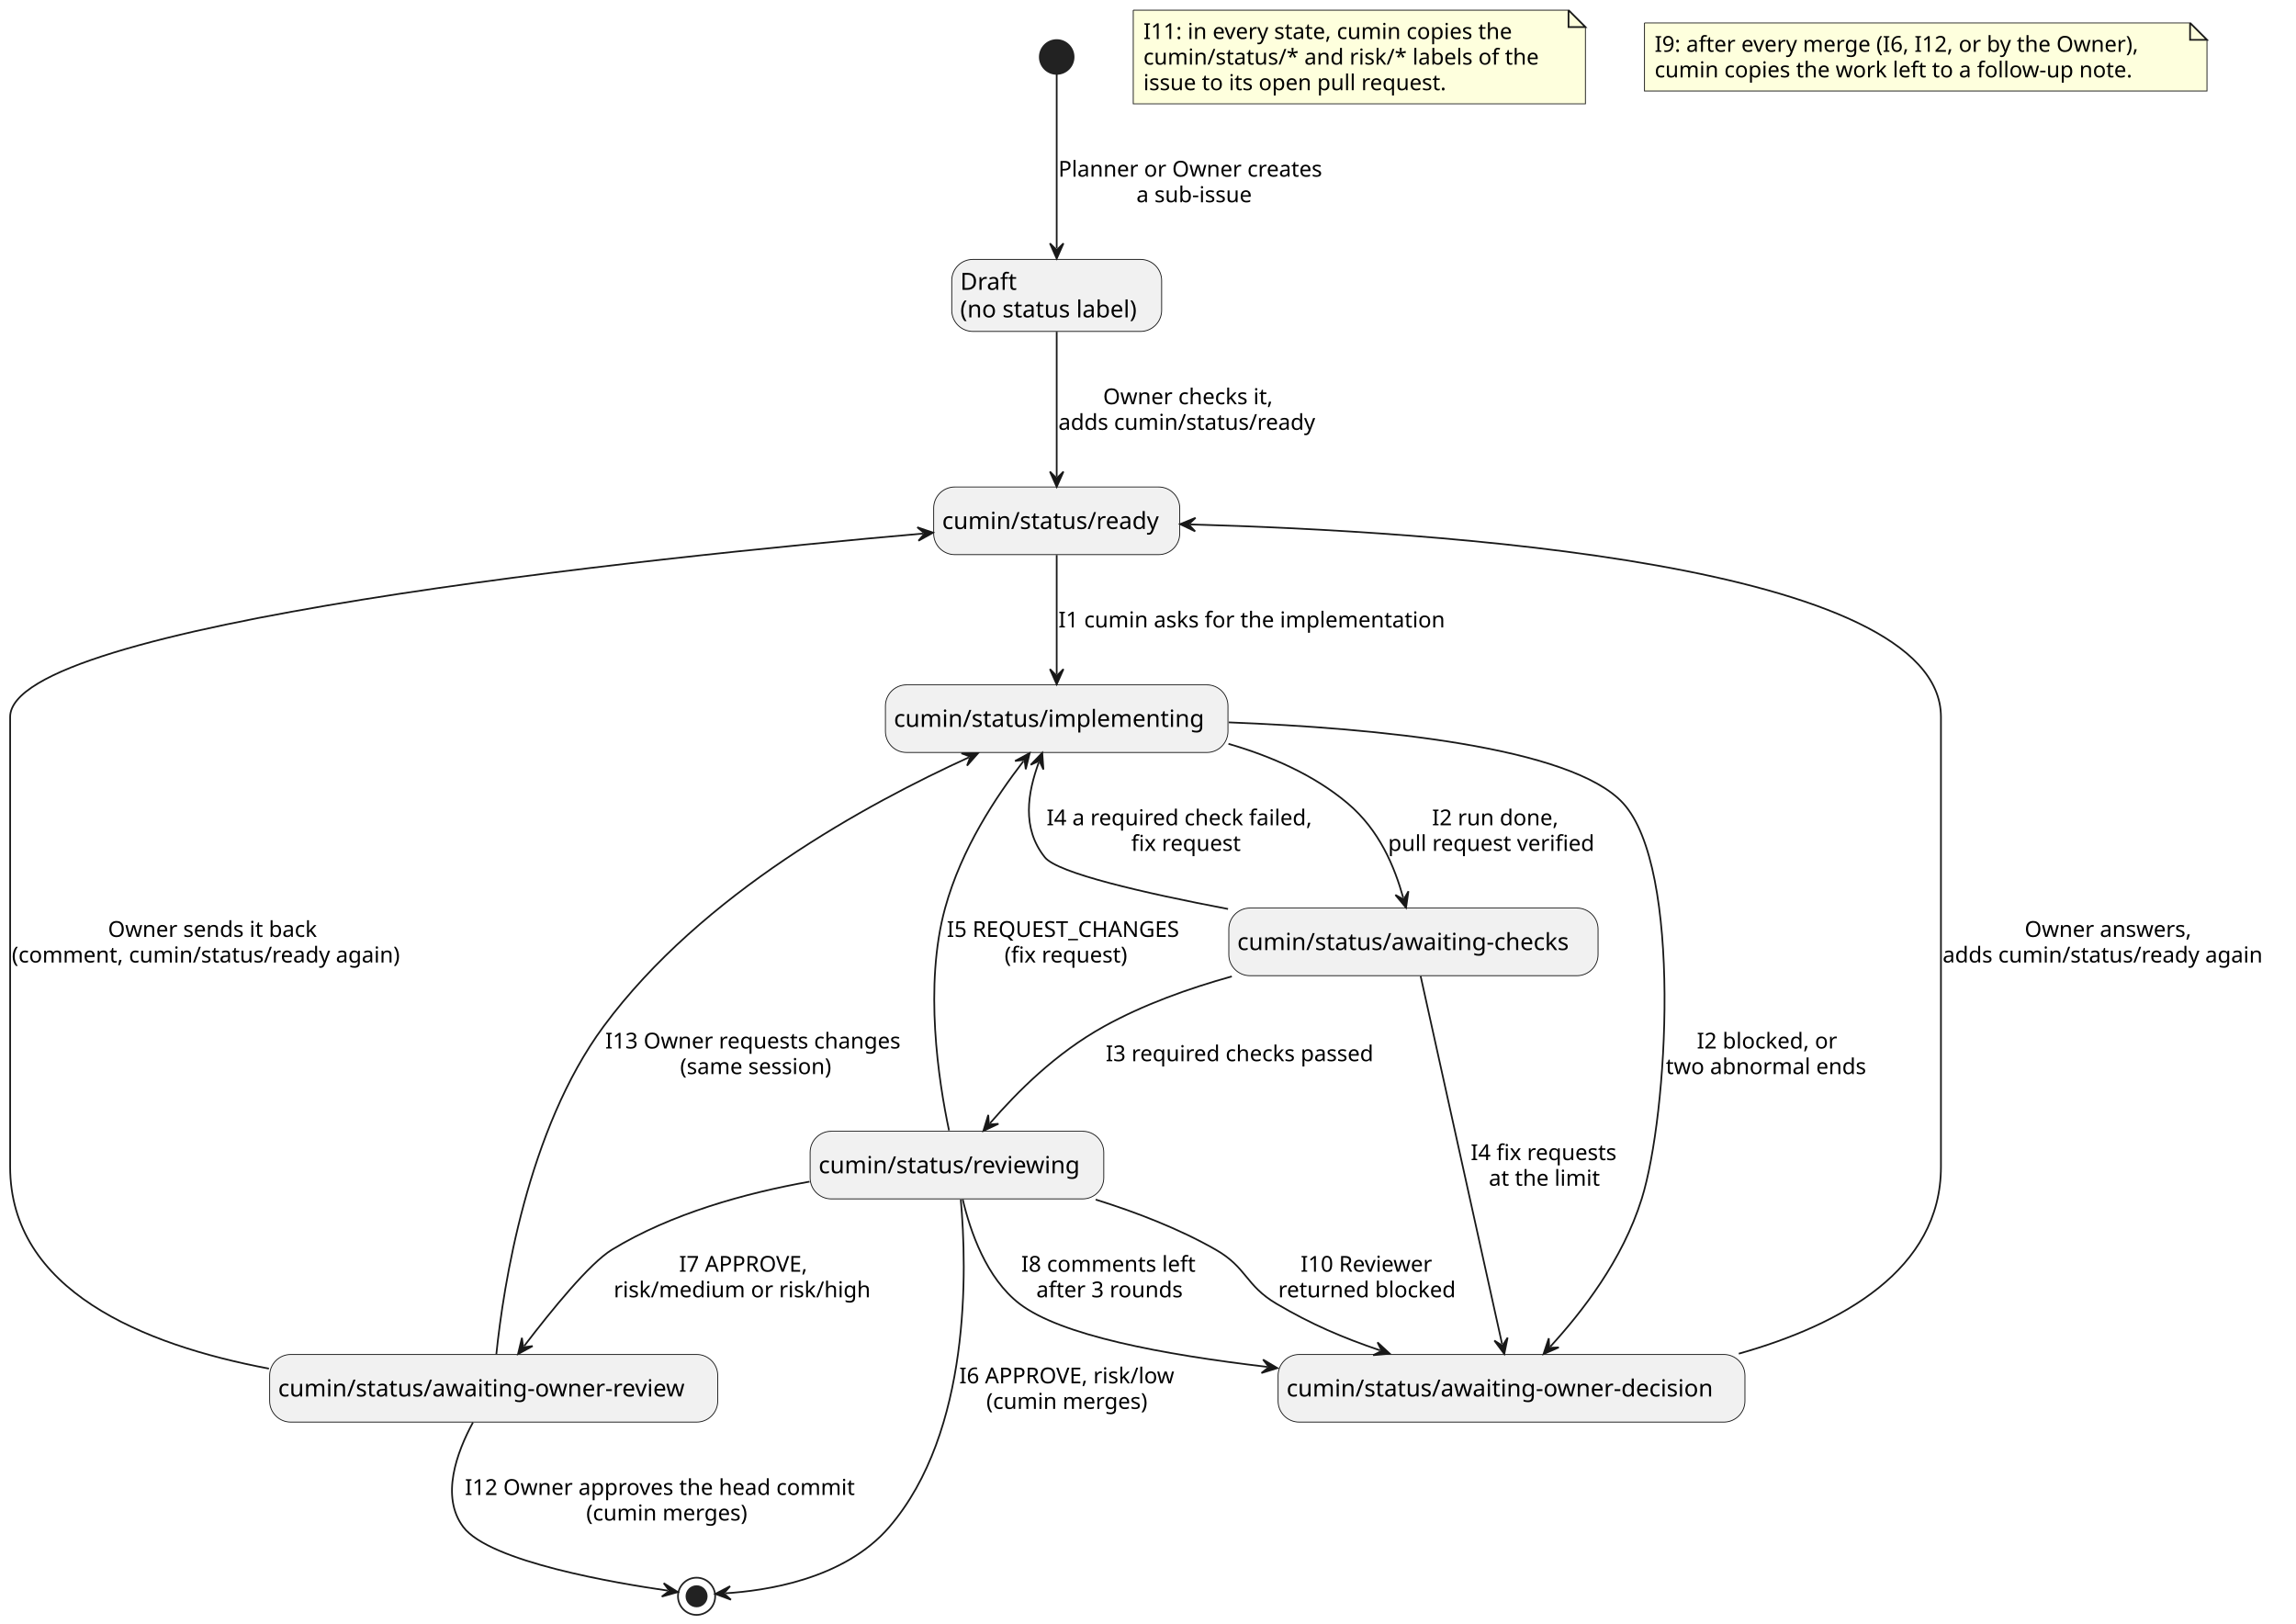
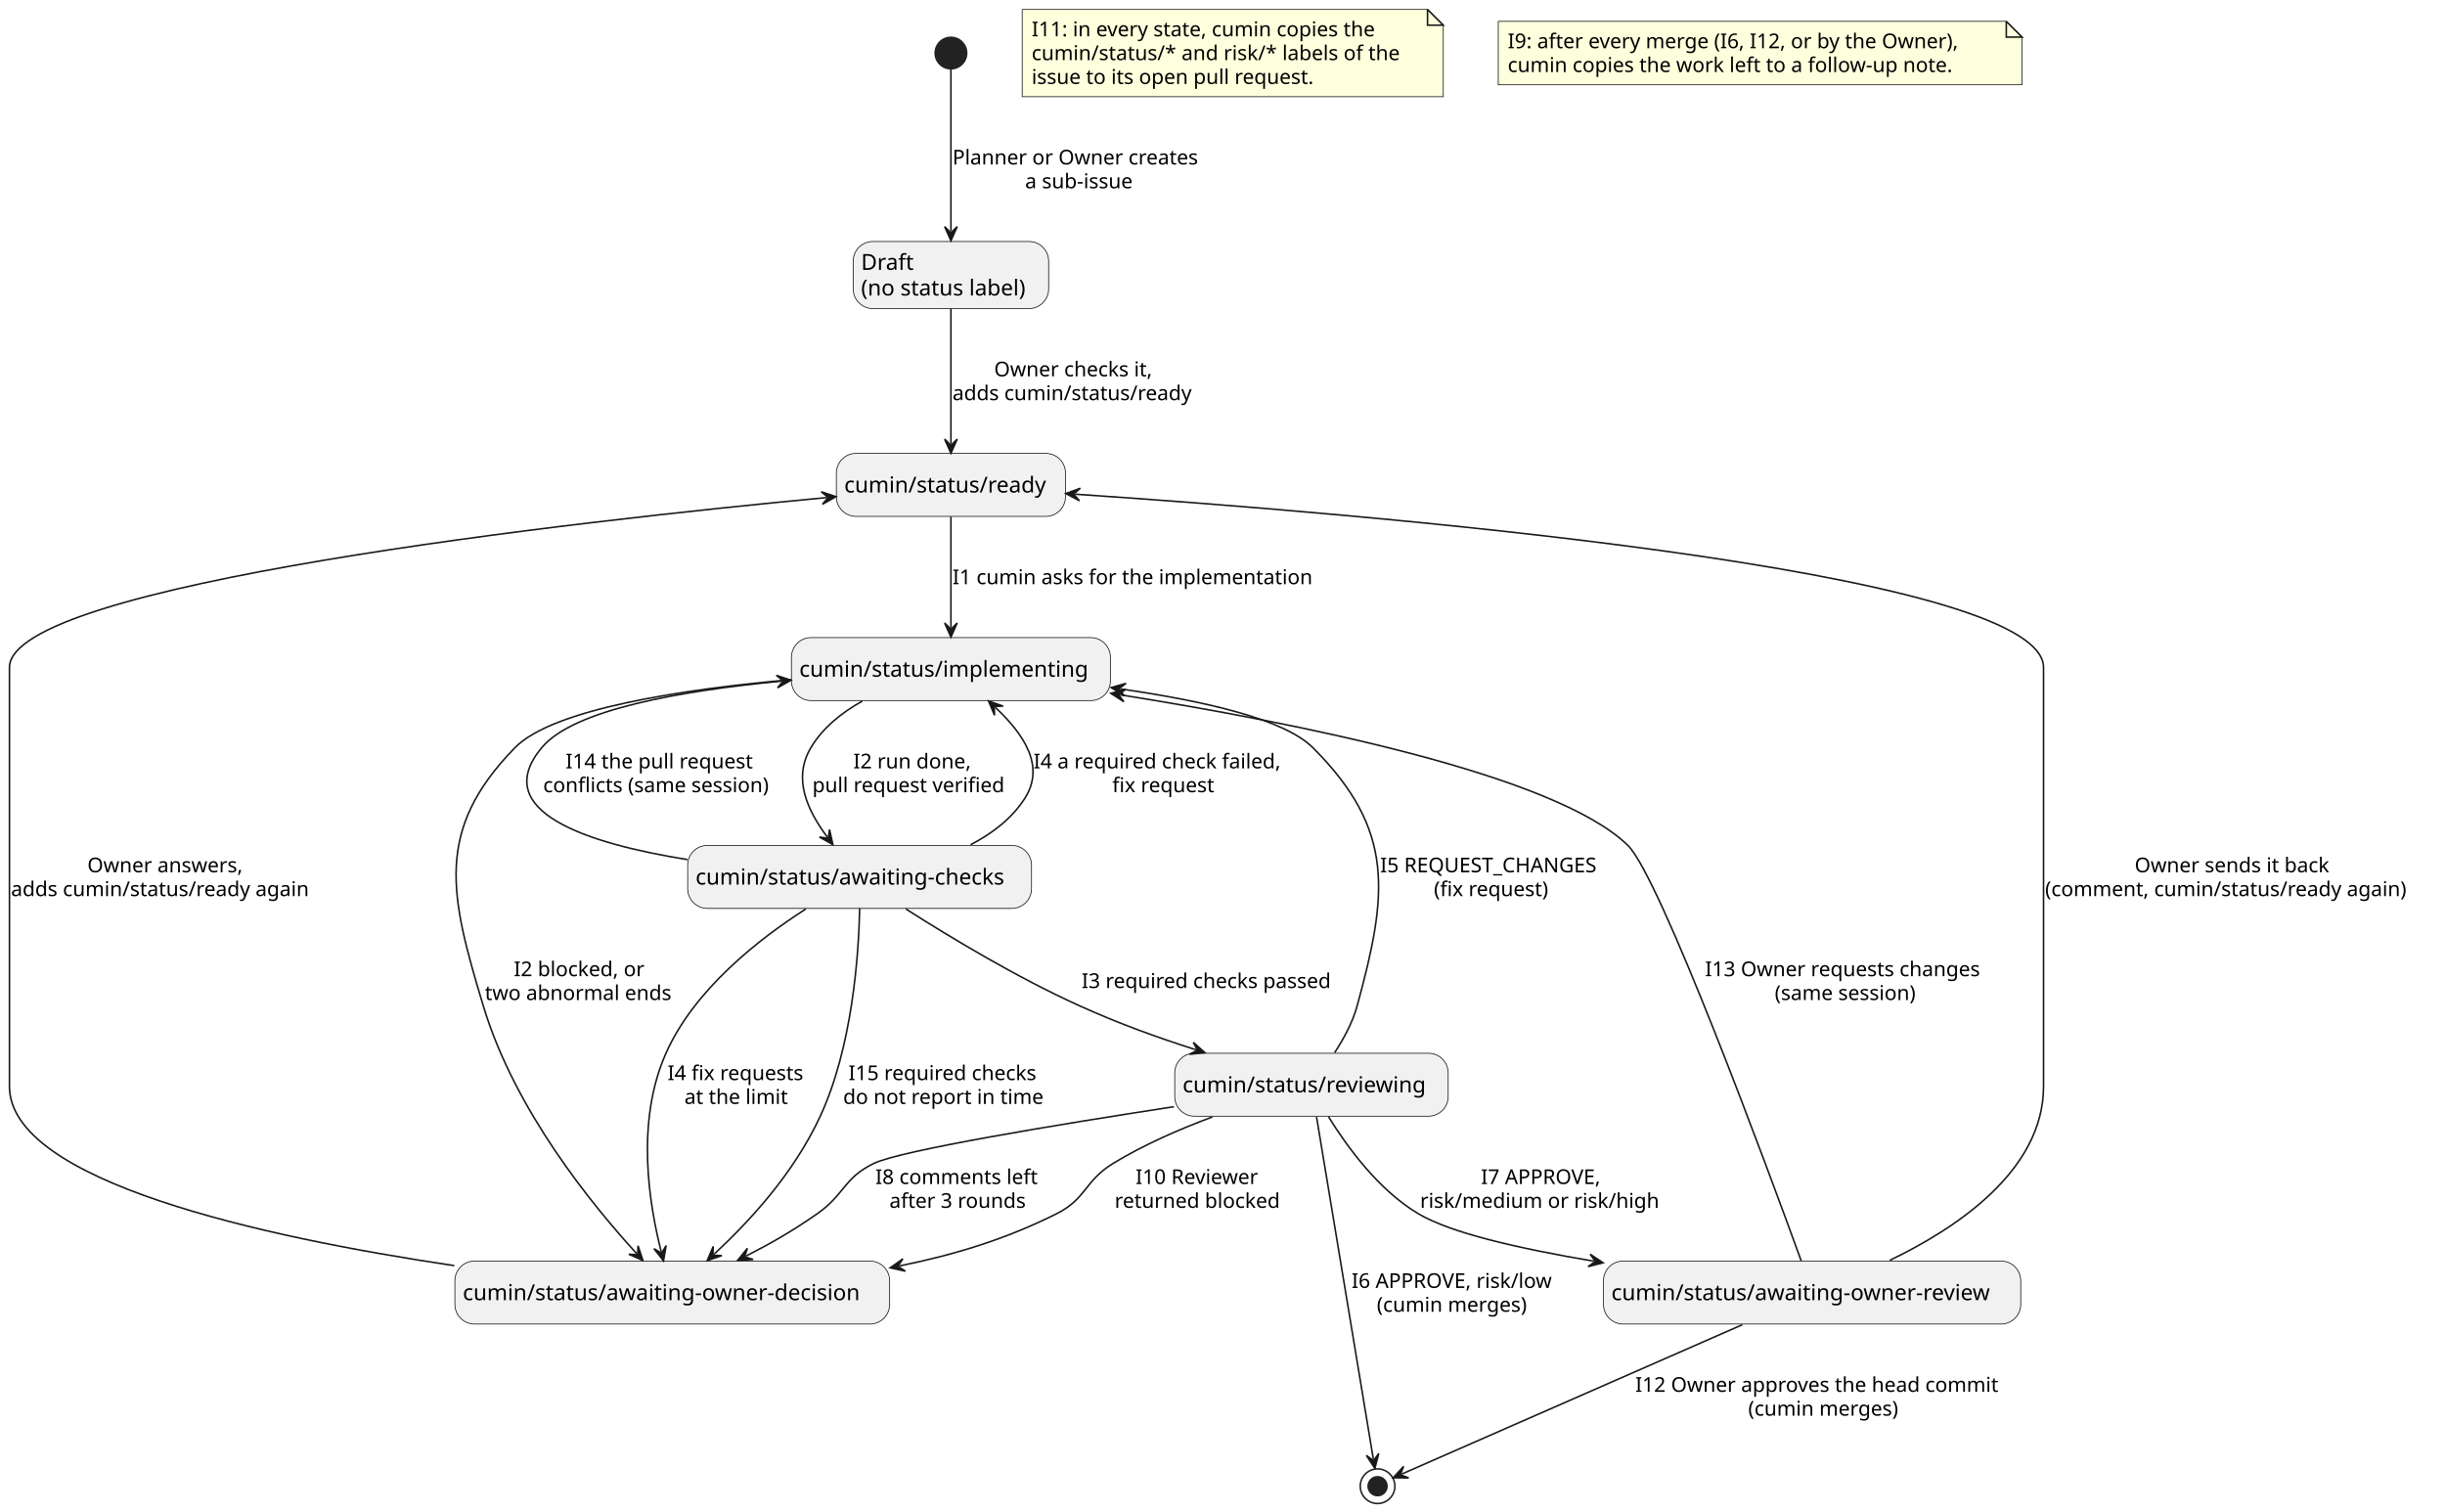
- <svg xmlns="http://www.w3.org/2000/svg" contentStyleType="text/css" data-diagram-type="STATE" height="960px" preserveAspectRatio="none" style="width:1358px;height:960px;background:#FFFFFF;" version="1.1" viewBox="0 0 1358 960" width="1358px" zoomAndPan="magnify">
+ <svg xmlns="http://www.w3.org/2000/svg" contentStyleType="text/css" data-diagram-type="STATE" height="960px" preserveAspectRatio="none" style="width:1553px;height:960px;background:#FFFFFF;" version="1.1" viewBox="0 0 1553 960" width="1553px" zoomAndPan="magnify">
  <defs />
  <g>
-     <rect fill="#F1F1F1" height="42.594" rx="12.5" ry="12.5" style="stroke:#181818;stroke-width:0.5;" width="124.14" x="562.93" y="153.4" />
-     <text fill="#000000" font-family="sans-serif" font-size="14" lengthAdjust="spacing" textLength="35.533" x="567.93" y="171.395">Draft</text>
-     <text fill="#000000" font-family="sans-serif" font-size="14" lengthAdjust="spacing" textLength="114.14" x="567.93" y="187.692">(no status label)</text>
-     <rect fill="#F1F1F1" height="40" rx="12.5" ry="12.5" style="stroke:#181818;stroke-width:0.5;" width="145.543" x="552.23" y="287.99" />
-     <text fill="#000000" font-family="sans-serif" font-size="14" lengthAdjust="spacing" textLength="135.543" x="557.23" y="312.837">cumin/status/ready</text>
-     <rect fill="#F1F1F1" height="40" rx="12.5" ry="12.5" style="stroke:#181818;stroke-width:0.5;" width="202.602" x="523.7" y="404.99" />
-     <text fill="#000000" font-family="sans-serif" font-size="14" lengthAdjust="spacing" textLength="192.602" x="528.7" y="429.837">cumin/status/implementing</text>
-     <rect fill="#F1F1F1" height="40" rx="12.5" ry="12.5" style="stroke:#181818;stroke-width:0.5;" width="218.394" x="726.8" y="536.99" />
-     <text fill="#000000" font-family="sans-serif" font-size="14" lengthAdjust="spacing" textLength="208.394" x="731.8" y="561.837">cumin/status/awaiting-checks</text>
-     <rect fill="#F1F1F1" height="40" rx="12.5" ry="12.5" style="stroke:#181818;stroke-width:0.5;" width="173.68" x="479.16" y="668.99" />
-     <text fill="#000000" font-family="sans-serif" font-size="14" lengthAdjust="spacing" textLength="163.68" x="484.16" y="693.837">cumin/status/reviewing</text>
-     <rect fill="#F1F1F1" height="40" rx="12.5" ry="12.5" style="stroke:#181818;stroke-width:0.5;" width="265.028" x="159.49" y="800.99" />
-     <text fill="#000000" font-family="sans-serif" font-size="14" lengthAdjust="spacing" textLength="255.028" x="164.49" y="825.837">cumin/status/awaiting-owner-review</text>
-     <rect fill="#F1F1F1" height="40" rx="12.5" ry="12.5" style="stroke:#181818;stroke-width:0.5;" width="276.13" x="755.94" y="800.99" />
-     <text fill="#000000" font-family="sans-serif" font-size="14" lengthAdjust="spacing" textLength="266.13" x="760.94" y="825.837">cumin/status/awaiting-owner-decision</text>
-     <g class="entity" data-entity="I11" data-source-line="33" data-uid="ent0009" id="entity_I11">
-       <path d="M670.28,6 L670.28,61.398 L937.721,61.398 L937.721,16 L927.721,6 L670.28,6" fill="#FEFFDD" style="stroke:#181818;stroke-width:0.5;" />
-       <path d="M927.721,6 L927.721,16 L937.721,16 L927.721,6" fill="#FEFFDD" style="stroke:#181818;stroke-width:1;" />
-       <text fill="#000000" font-family="sans-serif" font-size="13" lengthAdjust="spacing" textLength="238.164" x="676.28" y="23.067">I11: in every state, cumin copies the</text>
-       <text fill="#000000" font-family="sans-serif" font-size="13" lengthAdjust="spacing" textLength="246.441" x="676.28" y="38.2">cumin/status/* and risk/* labels of the</text>
-       <text fill="#000000" font-family="sans-serif" font-size="13" lengthAdjust="spacing" textLength="192.582" x="676.28" y="53.333">issue to its open pull request.</text>
+     <rect fill="#F1F1F1" height="42.594" rx="12.5" ry="12.5" style="stroke:#181818;stroke-width:0.5;" width="124.14" x="541.93" y="153.4" />
+     <text fill="#000000" font-family="sans-serif" font-size="14" lengthAdjust="spacing" textLength="35.533" x="546.93" y="171.395">Draft</text>
+     <text fill="#000000" font-family="sans-serif" font-size="14" lengthAdjust="spacing" textLength="114.14" x="546.93" y="187.692">(no status label)</text>
+     <rect fill="#F1F1F1" height="40" rx="12.5" ry="12.5" style="stroke:#181818;stroke-width:0.5;" width="145.543" x="531.23" y="287.99" />
+     <text fill="#000000" font-family="sans-serif" font-size="14" lengthAdjust="spacing" textLength="135.543" x="536.23" y="312.837">cumin/status/ready</text>
+     <rect fill="#F1F1F1" height="40" rx="12.5" ry="12.5" style="stroke:#181818;stroke-width:0.5;" width="202.602" x="502.7" y="404.99" />
+     <text fill="#000000" font-family="sans-serif" font-size="14" lengthAdjust="spacing" textLength="192.602" x="507.7" y="429.837">cumin/status/implementing</text>
+     <rect fill="#F1F1F1" height="40" rx="12.5" ry="12.5" style="stroke:#181818;stroke-width:0.5;" width="218.394" x="436.8" y="536.99" />
+     <text fill="#000000" font-family="sans-serif" font-size="14" lengthAdjust="spacing" textLength="208.394" x="441.8" y="561.837">cumin/status/awaiting-checks</text>
+     <rect fill="#F1F1F1" height="40" rx="12.5" ry="12.5" style="stroke:#181818;stroke-width:0.5;" width="173.68" x="746.16" y="668.99" />
+     <text fill="#000000" font-family="sans-serif" font-size="14" lengthAdjust="spacing" textLength="163.68" x="751.16" y="693.837">cumin/status/reviewing</text>
+     <rect fill="#F1F1F1" height="40" rx="12.5" ry="12.5" style="stroke:#181818;stroke-width:0.5;" width="265.028" x="1018.49" y="800.99" />
+     <text fill="#000000" font-family="sans-serif" font-size="14" lengthAdjust="spacing" textLength="255.028" x="1023.49" y="825.837">cumin/status/awaiting-owner-review</text>
+     <rect fill="#F1F1F1" height="40" rx="12.5" ry="12.5" style="stroke:#181818;stroke-width:0.5;" width="276.13" x="288.94" y="800.99" />
+     <text fill="#000000" font-family="sans-serif" font-size="14" lengthAdjust="spacing" textLength="266.13" x="293.94" y="825.837">cumin/status/awaiting-owner-decision</text>
+     <g class="entity" data-entity="I11" data-source-line="35" data-uid="ent0009" id="entity_I11">
+       <path d="M649.28,6 L649.28,61.398 L916.721,61.398 L916.721,16 L906.721,6 L649.28,6" fill="#FEFFDD" style="stroke:#181818;stroke-width:0.5;" />
+       <path d="M906.721,6 L906.721,16 L916.721,16 L906.721,6" fill="#FEFFDD" style="stroke:#181818;stroke-width:1;" />
+       <text fill="#000000" font-family="sans-serif" font-size="13" lengthAdjust="spacing" textLength="238.164" x="655.28" y="23.067">I11: in every state, cumin copies the</text>
+       <text fill="#000000" font-family="sans-serif" font-size="13" lengthAdjust="spacing" textLength="246.441" x="655.28" y="38.2">cumin/status/* and risk/* labels of the</text>
+       <text fill="#000000" font-family="sans-serif" font-size="13" lengthAdjust="spacing" textLength="192.582" x="655.28" y="53.333">issue to its open pull request.</text>
    </g>
-     <g class="entity" data-entity="I9" data-source-line="34" data-uid="ent0010" id="entity_I9">
-       <path d="M972.66,13.56 L972.66,53.826 L1305.349,53.826 L1305.349,23.56 L1295.349,13.56 L972.66,13.56" fill="#FEFFDD" style="stroke:#181818;stroke-width:0.5;" />
-       <path d="M1295.349,13.56 L1295.349,23.56 L1305.349,23.56 L1295.349,13.56" fill="#FEFFDD" style="stroke:#181818;stroke-width:1;" />
-       <text fill="#000000" font-family="sans-serif" font-size="13" lengthAdjust="spacing" textLength="311.689" x="978.66" y="30.627">I9: after every merge (I6, I12, or by the Owner),</text>
-       <text fill="#000000" font-family="sans-serif" font-size="13" lengthAdjust="spacing" textLength="302.732" x="978.66" y="45.76">cumin copies the work left to a follow-up note.</text>
+     <g class="entity" data-entity="I9" data-source-line="36" data-uid="ent0010" id="entity_I9">
+       <path d="M951.66,13.56 L951.66,53.826 L1284.349,53.826 L1284.349,23.56 L1274.349,13.56 L951.66,13.56" fill="#FEFFDD" style="stroke:#181818;stroke-width:0.5;" />
+       <path d="M1274.349,13.56 L1274.349,23.56 L1284.349,23.56 L1274.349,13.56" fill="#FEFFDD" style="stroke:#181818;stroke-width:1;" />
+       <text fill="#000000" font-family="sans-serif" font-size="13" lengthAdjust="spacing" textLength="311.689" x="957.66" y="30.627">I9: after every merge (I6, I12, or by the Owner),</text>
+       <text fill="#000000" font-family="sans-serif" font-size="13" lengthAdjust="spacing" textLength="302.732" x="957.66" y="45.76">cumin copies the work left to a follow-up note.</text>
    </g>
-     <ellipse cx="625" cy="33.7" fill="#222222" rx="10" ry="10" style="stroke:#222222;stroke-width:1;" />
-     <ellipse cx="412" cy="943.99" fill="none" rx="11" ry="11" style="stroke:#222222;stroke-width:1;" />
-     <ellipse cx="412" cy="943.99" fill="#222222" rx="6" ry="6" style="stroke:#222222;stroke-width:1;" />
+     <ellipse cx="604" cy="33.7" fill="#222222" rx="10" ry="10" style="stroke:#222222;stroke-width:1;" />
+     <ellipse cx="875" cy="943.99" fill="none" rx="11" ry="11" style="stroke:#222222;stroke-width:1;" />
+     <ellipse cx="875" cy="943.99" fill="#222222" rx="6" ry="6" style="stroke:#222222;stroke-width:1;" />
    <g class="link" data-entity-1=".start." data-entity-2="Draft" data-source-line="15" data-uid="lnk3" id="link_.start._Draft">
-       <path d="M625,43.82 C625,65.8 625,116.17 625,146.92" fill="none" id="*start*-to-Draft" style="stroke:#181818;stroke-width:1;" />
-       <polygon fill="#181818" points="625,152.92,629,143.92,625,147.92,621,143.92,625,152.92" style="stroke:#181818;stroke-width:1;" />
-       <text fill="#000000" font-family="sans-serif" font-size="13" lengthAdjust="spacing" textLength="165.706" x="626" y="104.467">Planner or Owner creates</text>
-       <text fill="#000000" font-family="sans-serif" font-size="13" lengthAdjust="spacing" textLength="73.449" x="672.128" y="119.6">a sub-issue</text>
+       <path d="M604,43.82 C604,65.8 604,116.17 604,146.92" fill="none" id="*start*-to-Draft" style="stroke:#181818;stroke-width:1;" />
+       <polygon fill="#181818" points="604,152.92,608,143.92,604,147.92,600,143.92,604,152.92" style="stroke:#181818;stroke-width:1;" />
+       <text fill="#000000" font-family="sans-serif" font-size="13" lengthAdjust="spacing" textLength="165.706" x="605" y="104.467">Planner or Owner creates</text>
+       <text fill="#000000" font-family="sans-serif" font-size="13" lengthAdjust="spacing" textLength="73.449" x="651.128" y="119.6">a sub-issue</text>
    </g>
    <g class="link" data-entity-1="Draft" data-entity-2="Ready" data-source-line="16" data-uid="lnk4" id="link_Draft_Ready">
-       <path d="M625,196.21 C625,221.31 625,257.47 625,281.9" fill="none" id="Draft-to-Ready" style="stroke:#181818;stroke-width:1;" />
-       <polygon fill="#181818" points="625,287.9,629,278.9,625,282.9,621,278.9,625,287.9" style="stroke:#181818;stroke-width:1;" />
-       <text fill="#000000" font-family="sans-serif" font-size="13" lengthAdjust="spacing" textLength="108.386" x="652.425" y="239.057">Owner checks it,</text>
-       <text fill="#000000" font-family="sans-serif" font-size="13" lengthAdjust="spacing" textLength="161.237" x="626" y="254.19">adds cumin/status/ready</text>
+       <path d="M604,196.21 C604,221.31 604,257.47 604,281.9" fill="none" id="Draft-to-Ready" style="stroke:#181818;stroke-width:1;" />
+       <polygon fill="#181818" points="604,287.9,608,278.9,604,282.9,600,278.9,604,287.9" style="stroke:#181818;stroke-width:1;" />
+       <text fill="#000000" font-family="sans-serif" font-size="13" lengthAdjust="spacing" textLength="108.386" x="631.425" y="239.057">Owner checks it,</text>
+       <text fill="#000000" font-family="sans-serif" font-size="13" lengthAdjust="spacing" textLength="161.237" x="605" y="254.19">adds cumin/status/ready</text>
    </g>
    <g class="link" data-entity-1="Ready" data-entity-2="Implementing" data-source-line="17" data-uid="lnk5" id="link_Ready_Implementing">
-       <path d="M625,328.24 C625,349.47 625,377.43 625,398.68" fill="none" id="Ready-to-Implementing" style="stroke:#181818;stroke-width:1;" />
-       <polygon fill="#181818" points="625,404.68,629,395.68,625,399.68,621,395.68,625,404.68" style="stroke:#181818;stroke-width:1;" />
-       <text fill="#000000" font-family="sans-serif" font-size="13" lengthAdjust="spacing" textLength="243.921" x="626" y="371.057">I1 cumin asks for the implementation</text>
+       <path d="M604,328.24 C604,349.47 604,377.43 604,398.68" fill="none" id="Ready-to-Implementing" style="stroke:#181818;stroke-width:1;" />
+       <polygon fill="#181818" points="604,404.68,608,395.68,604,399.68,600,395.68,604,404.68" style="stroke:#181818;stroke-width:1;" />
+       <text fill="#000000" font-family="sans-serif" font-size="13" lengthAdjust="spacing" textLength="243.921" x="605" y="371.057">I1 cumin asks for the implementation</text>
    </g>
    <g class="link" data-entity-1="Implementing" data-entity-2="Checks" data-source-line="18" data-uid="lnk6" id="link_Implementing_Checks">
-       <path d="M726.58,439.88 C751.67,447.14 777.05,458.19 797,474.99 C815.98,490.97 824.805,512.574 829.995,531.024" fill="none" id="Implementing-to-Checks" style="stroke:#181818;stroke-width:1;" />
-       <polygon fill="#181818" points="831.62,536.8,833.033,527.053,830.266,531.987,825.332,529.219,831.62,536.8" style="stroke:#181818;stroke-width:1;" />
-       <text fill="#000000" font-family="sans-serif" font-size="13" lengthAdjust="spacing" textLength="78.768" x="846.99" y="488.057">I2 run done,</text>
-       <text fill="#000000" font-family="sans-serif" font-size="13" lengthAdjust="spacing" textLength="130.768" x="820.99" y="503.19">pull request verified</text>
+       <path d="M547.67,445.35 C534.71,452.57 522.54,462.23 515,474.99 C503.36,494.69 512.896,514.731 525.466,531.681" fill="none" id="Implementing-to-Checks" style="stroke:#181818;stroke-width:1;" />
+       <polygon fill="#181818" points="529.04,536.5,526.892,526.888,526.062,532.484,520.466,531.654,529.04,536.5" style="stroke:#181818;stroke-width:1;" />
+       <text fill="#000000" font-family="sans-serif" font-size="13" lengthAdjust="spacing" textLength="78.768" x="542" y="488.057">I2 run done,</text>
+       <text fill="#000000" font-family="sans-serif" font-size="13" lengthAdjust="spacing" textLength="130.768" x="516" y="503.19">pull request verified</text>
    </g>
    <g class="link" data-entity-1="Checks" data-entity-2="Implementing" data-source-line="21" data-uid="lnk9" id="link_Checks_Implementing">
-       <path d="M726.34,537.54 C675.86,527.93 625.44,516.28 618,506.99 C604.15,489.69 607.865,468.777 614.405,450.837" fill="none" id="Checks-to-Implementing" style="stroke:#181818;stroke-width:1;" />
-       <polygon fill="#181818" points="616.46,445.2,609.619,452.286,614.747,449.898,617.136,455.026,616.46,445.2" style="stroke:#181818;stroke-width:1;" />
-       <text fill="#000000" font-family="sans-serif" font-size="13" lengthAdjust="spacing" textLength="169.851" x="619" y="488.057">I4 a required check failed,</text>
-       <text fill="#000000" font-family="sans-serif" font-size="13" lengthAdjust="spacing" textLength="69.716" x="669.067" y="503.19">fix request</text>
+       <path d="M616.55,536.51 C630.2,529.44 642.79,519.89 651,506.99 C664.19,486.28 649.835,465.937 632.255,449.357" fill="none" id="Checks-to-Implementing" style="stroke:#181818;stroke-width:1;" />
+       <polygon fill="#181818" points="627.89,445.24,631.693,454.325,631.528,448.671,637.182,448.505,627.89,445.24" style="stroke:#181818;stroke-width:1;" />
+       <text fill="#000000" font-family="sans-serif" font-size="13" lengthAdjust="spacing" textLength="169.851" x="656.44" y="488.057">I4 a required check failed,</text>
+       <text fill="#000000" font-family="sans-serif" font-size="13" lengthAdjust="spacing" textLength="69.716" x="706.507" y="503.19">fix request</text>
+     </g>
+     <g class="link" data-entity-1="Checks" data-entity-2="Implementing" data-source-line="23" data-uid="lnk11" id="link_Checks_Implementing">
+       <path d="M436.64,545.98 C372.69,535.75 310.54,515.35 344,474.99 C364.27,450.55 432.498,438.786 496.468,432.616" fill="none" id="Checks-to-Implementing-1" style="stroke:#181818;stroke-width:1;" />
+       <polygon fill="#181818" points="502.44,432.04,493.098,428.923,497.463,432.52,493.866,436.886,502.44,432.04" style="stroke:#181818;stroke-width:1;" />
+       <text fill="#000000" font-family="sans-serif" font-size="13" lengthAdjust="spacing" textLength="127.524" x="359.282" y="488.057">I14 the pull request</text>
+       <text fill="#000000" font-family="sans-serif" font-size="13" lengthAdjust="spacing" textLength="156.089" x="345" y="503.19">conflicts (same session)</text>
    </g>
    <g class="link" data-entity-1="Implementing" data-entity-2="Decision" data-source-line="19" data-uid="lnk7" id="link_Implementing_Decision">
-       <path d="M726.77,427.19 C813.68,430.58 929.35,441.49 960,474.99 C995.14,513.39 986.55,659.31 971,708.99 C959.65,745.25 935.878,775.641 916.978,796.321" fill="none" id="Implementing-to-Decision" style="stroke:#181818;stroke-width:1;" />
-       <polygon fill="#181818" points="912.93,800.75,921.954,796.805,916.303,797.059,916.049,791.408,912.93,800.75" style="stroke:#181818;stroke-width:1;" />
-       <text fill="#000000" font-family="sans-serif" font-size="13" lengthAdjust="spacing" textLength="88.543" x="1003.612" y="620.057">I2 blocked, or</text>
-       <text fill="#000000" font-family="sans-serif" font-size="13" lengthAdjust="spacing" textLength="125.207" x="985.28" y="635.19">two abnormal ends</text>
+       <path d="M502.54,431.72 C433.79,437.81 351.21,450.17 327,474.99 C275.72,527.55 285.81,568.68 307,638.99 C326.96,705.23 375.912,765.082 404.332,796.172" fill="none" id="Implementing-to-Decision" style="stroke:#181818;stroke-width:1;" />
+       <polygon fill="#181818" points="408.38,800.6,405.26,791.258,405.007,796.91,399.355,796.656,408.38,800.6" style="stroke:#181818;stroke-width:1;" />
+       <text fill="#000000" font-family="sans-serif" font-size="13" lengthAdjust="spacing" textLength="88.543" x="326.332" y="620.057">I2 blocked, or</text>
+       <text fill="#000000" font-family="sans-serif" font-size="13" lengthAdjust="spacing" textLength="125.207" x="308" y="635.19">two abnormal ends</text>
    </g>
    <g class="link" data-entity-1="Checks" data-entity-2="Reviewing" data-source-line="20" data-uid="lnk8" id="link_Checks_Reviewing">
-       <path d="M728.56,577.42 C702.85,584.56 676.16,594.17 653,606.99 C624.29,622.88 601.613,645.749 585.573,664.229" fill="none" id="Checks-to-Reviewing" style="stroke:#181818;stroke-width:1;" />
-       <polygon fill="#181818" points="581.64,668.76,590.56,664.585,584.918,664.984,584.519,659.341,581.64,668.76" style="stroke:#181818;stroke-width:1;" />
-       <text fill="#000000" font-family="sans-serif" font-size="13" lengthAdjust="spacing" textLength="170.39" x="654" y="627.557">I3 required checks passed</text>
+       <path d="M575.38,577.35 C603.09,595.03 646.19,621.06 686,638.99 C711.26,650.37 734.284,658.695 759.594,666.775" fill="none" id="Checks-to-Reviewing" style="stroke:#181818;stroke-width:1;" />
+       <polygon fill="#181818" points="765.31,668.6,757.953,662.052,760.547,667.079,755.52,669.673,765.31,668.6" style="stroke:#181818;stroke-width:1;" />
+       <text fill="#000000" font-family="sans-serif" font-size="13" lengthAdjust="spacing" textLength="170.39" x="687" y="627.557">I3 required checks passed</text>
    </g>
    <g class="link" data-entity-1="Checks" data-entity-2="Decision" data-source-line="22" data-uid="lnk10" id="link_Checks_Decision">
-       <path d="M840.26,577.26 C850.99,625.71 877.704,746.352 888.434,794.842" fill="none" id="Checks-to-Decision" style="stroke:#181818;stroke-width:1;" />
-       <polygon fill="#181818" points="889.73,800.7,891.691,791.048,888.65,795.818,883.88,792.777,889.73,800.7" style="stroke:#181818;stroke-width:1;" />
-       <text fill="#000000" font-family="sans-serif" font-size="13" lengthAdjust="spacing" textLength="92.727" x="869.86" y="686.057">I4 fix requests</text>
-       <text fill="#000000" font-family="sans-serif" font-size="13" lengthAdjust="spacing" textLength="71.259" x="880.594" y="701.19">at the limit</text>
+       <path d="M511.84,577.35 C482.12,596.36 441.05,628.38 423,668.99 C403.5,712.84 412.457,765.344 419.977,795.034" fill="none" id="Checks-to-Decision" style="stroke:#181818;stroke-width:1;" />
+       <polygon fill="#181818" points="421.45,800.85,423.118,791.143,420.222,796.003,415.363,793.108,421.45,800.85" style="stroke:#181818;stroke-width:1;" />
+       <text fill="#000000" font-family="sans-serif" font-size="13" lengthAdjust="spacing" textLength="92.727" x="424" y="686.057">I4 fix requests</text>
+       <text fill="#000000" font-family="sans-serif" font-size="13" lengthAdjust="spacing" textLength="71.259" x="434.734" y="701.19">at the limit</text>
    </g>
-     <g class="link" data-entity-1="Reviewing" data-entity-2="Implementing" data-source-line="23" data-uid="lnk11" id="link_Reviewing_Implementing">
-       <path d="M561.31,668.5 C555.12,639.31 546.41,582.79 559,536.99 C568.68,501.75 589.125,471.14 605.365,450.091" fill="none" id="Reviewing-to-Implementing" style="stroke:#181818;stroke-width:1;" />
-       <polygon fill="#181818" points="609.03,445.34,600.365,450.022,605.976,449.299,606.699,454.909,609.03,445.34" style="stroke:#181818;stroke-width:1;" />
-       <text fill="#000000" font-family="sans-serif" font-size="13" lengthAdjust="spacing" textLength="148.148" x="560" y="554.057">I5 REQUEST_CHANGES</text>
-       <text fill="#000000" font-family="sans-serif" font-size="13" lengthAdjust="spacing" textLength="79.86" x="594.144" y="569.19">(fix request)</text>
+     <g class="link" data-entity-1="Checks" data-entity-2="Decision" data-source-line="24" data-uid="lnk12" id="link_Checks_Decision">
+       <path d="M546.04,577.06 C545.42,606.66 541.42,664.86 521,708.99 C503.93,745.89 475.544,776.194 453.564,796.634" fill="none" id="Checks-to-Decision-1" style="stroke:#181818;stroke-width:1;" />
+       <polygon fill="#181818" points="449.17,800.72,458.485,797.52,452.832,797.315,453.037,791.662,449.17,800.72" style="stroke:#181818;stroke-width:1;" />
+       <text fill="#000000" font-family="sans-serif" font-size="13" lengthAdjust="spacing" textLength="128.515" x="538.931" y="686.057">I15 required checks</text>
+       <text fill="#000000" font-family="sans-serif" font-size="13" lengthAdjust="spacing" textLength="135.237" x="535.57" y="701.19">do not report in time</text>
    </g>
-     <g class="link" data-entity-1="Reviewing" data-entity-2=".end." data-source-line="24" data-uid="lnk13" id="link_Reviewing_.end.">
-       <path d="M568.27,709.44 C571.93,750.45 574.41,846.61 526,902.99 C499.08,934.34 452.068,940.75 429.078,942.21" fill="none" id="Reviewing-to-*end*" style="stroke:#181818;stroke-width:1;" />
-       <polygon fill="#181818" points="423.09,942.59,432.325,946.012,428.08,942.273,431.818,938.028,423.09,942.59" style="stroke:#181818;stroke-width:1;" />
-       <text fill="#000000" font-family="sans-serif" font-size="13" lengthAdjust="spacing" textLength="135.281" x="567.35" y="818.057">I6 APPROVE, risk/low</text>
-       <text fill="#000000" font-family="sans-serif" font-size="13" lengthAdjust="spacing" textLength="103.207" x="583.387" y="833.19">(cumin merges)</text>
+     <g class="link" data-entity-1="Reviewing" data-entity-2="Implementing" data-source-line="25" data-uid="lnk13" id="link_Reviewing_Implementing">
+       <path d="M847.74,668.59 C853.37,660 859.13,649.48 862,638.99 C881.52,567.67 886.26,527.3 834,474.99 C815.6,456.58 764.418,445.21 711.708,437.58" fill="none" id="Reviewing-to-Implementing" style="stroke:#181818;stroke-width:1;" />
+       <polygon fill="#181818" points="705.77,436.72,714.104,441.968,710.718,437.436,715.25,434.051,705.77,436.72" style="stroke:#181818;stroke-width:1;" />
+       <text fill="#000000" font-family="sans-serif" font-size="13" lengthAdjust="spacing" textLength="148.148" x="876.65" y="554.057">I5 REQUEST_CHANGES</text>
+       <text fill="#000000" font-family="sans-serif" font-size="13" lengthAdjust="spacing" textLength="79.86" x="910.794" y="569.19">(fix request)</text>
    </g>
-     <g class="link" data-entity-1="Reviewing" data-entity-2="OwnerReview" data-source-line="25" data-uid="lnk14" id="link_Reviewing_OwnerReview">
-       <path d="M478.81,698.78 C440.83,705.58 397.08,717.63 362,738.99 C348.67,747.11 326.338,774.697 310.048,795.966" fill="none" id="Reviewing-to-OwnerReview" style="stroke:#181818;stroke-width:1;" />
-       <polygon fill="#181818" points="306.4,800.73,315.048,796.017,309.44,796.76,308.697,791.153,306.4,800.73" style="stroke:#181818;stroke-width:1;" />
-       <text fill="#000000" font-family="sans-serif" font-size="13" lengthAdjust="spacing" textLength="81.314" x="401.648" y="752.057">I7 APPROVE,</text>
-       <text fill="#000000" font-family="sans-serif" font-size="13" lengthAdjust="spacing" textLength="158.609" x="363" y="767.19">risk/medium or risk/high</text>
+     <g class="link" data-entity-1="Reviewing" data-entity-2=".end." data-source-line="26" data-uid="lnk15" id="link_Reviewing_.end.">
+       <path d="M836.23,709.42 C844.62,759.99 865.947,888.471 872.307,926.761" fill="none" id="Reviewing-to-*end*" style="stroke:#181818;stroke-width:1;" />
+       <polygon fill="#181818" points="873.29,932.68,875.761,923.146,872.471,927.748,867.869,924.457,873.29,932.68" style="stroke:#181818;stroke-width:1;" />
+       <text fill="#000000" font-family="sans-serif" font-size="13" lengthAdjust="spacing" textLength="135.281" x="858.49" y="818.057">I6 APPROVE, risk/low</text>
+       <text fill="#000000" font-family="sans-serif" font-size="13" lengthAdjust="spacing" textLength="103.207" x="874.527" y="833.19">(cumin merges)</text>
    </g>
-     <g class="link" data-entity-1="Reviewing" data-entity-2="Decision" data-source-line="26" data-uid="lnk15" id="link_Reviewing_Decision">
-       <path d="M569.43,709.27 C573.83,728.05 583.38,755.93 603,770.99 C627.39,789.7 686.891,800.936 749.561,808.336" fill="none" id="Reviewing-to-Decision" style="stroke:#181818;stroke-width:1;" />
-       <polygon fill="#181818" points="755.52,809.04,747.051,804.012,750.554,808.454,746.113,811.957,755.52,809.04" style="stroke:#181818;stroke-width:1;" />
-       <text fill="#000000" font-family="sans-serif" font-size="13" lengthAdjust="spacing" textLength="110.189" x="604" y="752.057">I8 comments left</text>
-       <text fill="#000000" font-family="sans-serif" font-size="13" lengthAdjust="spacing" textLength="92.32" x="612.934" y="767.19">after 3 rounds</text>
+     <g class="link" data-entity-1="Reviewing" data-entity-2="OwnerReview" data-source-line="27" data-uid="lnk16" id="link_Reviewing_OwnerReview">
+       <path d="M843.84,709.32 C855.46,728.15 875.7,756.06 901,770.99 C921.67,783.18 963.805,792.835 1012.325,801.075" fill="none" id="Reviewing-to-OwnerReview" style="stroke:#181818;stroke-width:1;" />
+       <polygon fill="#181818" points="1018.24,802.08,1010.037,796.63,1013.311,801.243,1008.697,804.517,1018.24,802.08" style="stroke:#181818;stroke-width:1;" />
+       <text fill="#000000" font-family="sans-serif" font-size="13" lengthAdjust="spacing" textLength="81.314" x="940.648" y="752.057">I7 APPROVE,</text>
+       <text fill="#000000" font-family="sans-serif" font-size="13" lengthAdjust="spacing" textLength="158.609" x="902" y="767.19">risk/medium or risk/high</text>
    </g>
-     <g class="link" data-entity-1="Reviewing" data-entity-2="Decision" data-source-line="27" data-uid="lnk16" id="link_Reviewing_Decision">
-       <path d="M648.06,709.39 C671.81,716.81 697.19,726.55 719,738.99 C737.6,749.6 736.56,760.12 755,770.99 C775.61,783.14 794.028,791.022 816.308,798.582" fill="none" id="Reviewing-to-Decision-1" style="stroke:#181818;stroke-width:1;" />
-       <polygon fill="#181818" points="821.99,800.51,814.753,793.83,817.255,798.903,812.182,801.406,821.99,800.51" style="stroke:#181818;stroke-width:1;" />
-       <text fill="#000000" font-family="sans-serif" font-size="13" lengthAdjust="spacing" textLength="84.817" x="769.286" y="752.057">I10 Reviewer</text>
-       <text fill="#000000" font-family="sans-serif" font-size="13" lengthAdjust="spacing" textLength="111.389" x="756" y="767.19">returned blocked</text>
+     <g class="link" data-entity-1="Reviewing" data-entity-2="Decision" data-source-line="28" data-uid="lnk17" id="link_Reviewing_Decision">
+       <path d="M745.67,702.94 C670.72,714.45 572.12,730.71 555,738.99 C535.73,748.31 536.57,758.76 519,770.99 C503.26,781.95 490.125,789.503 473.875,797.793" fill="none" id="Reviewing-to-Decision" style="stroke:#181818;stroke-width:1;" />
+       <polygon fill="#181818" points="468.53,800.52,478.365,799.993,472.984,798.248,474.729,792.867,468.53,800.52" style="stroke:#181818;stroke-width:1;" />
+       <text fill="#000000" font-family="sans-serif" font-size="13" lengthAdjust="spacing" textLength="110.189" x="556" y="752.057">I8 comments left</text>
+       <text fill="#000000" font-family="sans-serif" font-size="13" lengthAdjust="spacing" textLength="92.32" x="564.934" y="767.19">after 3 rounds</text>
    </g>
-     <g class="link" data-entity-1="OwnerReview" data-entity-2=".end." data-source-line="28" data-uid="lnk17" id="link_OwnerReview_.end.">
-       <path d="M279.73,841.19 C270.14,858.87 260.5,885.02 274,902.99 C289.58,923.73 365.011,936.314 394.971,940.634" fill="none" id="OwnerReview-to-*end*" style="stroke:#181818;stroke-width:1;" />
-       <polygon fill="#181818" points="400.91,941.49,392.573,936.246,395.961,940.776,391.431,944.165,400.91,941.49" style="stroke:#181818;stroke-width:1;" />
-       <text fill="#000000" font-family="sans-serif" font-size="13" lengthAdjust="spacing" textLength="246.644" x="275" y="884.057">I12 Owner approves the head commit</text>
-       <text fill="#000000" font-family="sans-serif" font-size="13" lengthAdjust="spacing" textLength="103.207" x="346.719" y="899.19">(cumin merges)</text>
+     <g class="link" data-entity-1="Reviewing" data-entity-2="Decision" data-source-line="29" data-uid="lnk18" id="link_Reviewing_Decision">
+       <path d="M770.04,709.47 C749.22,717.2 726.42,727.11 707,738.99 C688.74,750.16 690.16,761.44 671,770.99 C638.52,787.18 606.959,796.822 571.319,804.082" fill="none" id="Reviewing-to-Decision-1" style="stroke:#181818;stroke-width:1;" />
+       <polygon fill="#181818" points="565.44,805.28,575.057,807.403,570.339,804.282,573.461,799.564,565.44,805.28" style="stroke:#181818;stroke-width:1;" />
+       <text fill="#000000" font-family="sans-serif" font-size="13" lengthAdjust="spacing" textLength="84.817" x="721.286" y="752.057">I10 Reviewer</text>
+       <text fill="#000000" font-family="sans-serif" font-size="13" lengthAdjust="spacing" textLength="111.389" x="708" y="767.19">returned blocked</text>
    </g>
-     <g class="link" data-entity-1="OwnerReview" data-entity-2="Implementing" data-source-line="29" data-uid="lnk18" id="link_OwnerReview_Implementing">
-       <path d="M293.58,800.72 C297.71,760.88 311.84,668.09 357,606.99 C415.23,528.2 513.141,475.21 573.051,447.88" fill="none" id="OwnerReview-to-Implementing" style="stroke:#181818;stroke-width:1;" />
-       <polygon fill="#181818" points="578.51,445.39,568.662,445.486,573.961,447.465,571.982,452.765,578.51,445.39" style="stroke:#181818;stroke-width:1;" />
-       <text fill="#000000" font-family="sans-serif" font-size="13" lengthAdjust="spacing" textLength="186.31" x="358" y="620.057">I13 Owner requests changes</text>
-       <text fill="#000000" font-family="sans-serif" font-size="13" lengthAdjust="spacing" textLength="97.798" x="402.256" y="635.19">(same session)</text>
+     <g class="link" data-entity-1="OwnerReview" data-entity-2=".end." data-source-line="30" data-uid="lnk19" id="link_OwnerReview_.end.">
+       <path d="M1106.66,841.43 C1040.52,870.42 925.555,920.831 890.385,936.251" fill="none" id="OwnerReview-to-*end*" style="stroke:#181818;stroke-width:1;" />
+       <polygon fill="#181818" points="884.89,938.66,894.739,938.71,889.469,936.652,891.526,931.383,884.89,938.66" style="stroke:#181818;stroke-width:1;" />
+       <text fill="#000000" font-family="sans-serif" font-size="13" lengthAdjust="spacing" textLength="246.644" x="1038.72" y="884.057">I12 Owner approves the head commit</text>
+       <text fill="#000000" font-family="sans-serif" font-size="13" lengthAdjust="spacing" textLength="103.207" x="1110.439" y="899.19">(cumin merges)</text>
    </g>
-     <g class="link" data-entity-1="OwnerReview" data-entity-2="Ready" data-source-line="30" data-uid="lnk19" id="link_OwnerReview_Ready">
-       <path d="M159.05,809.35 C84.36,795.27 6,763.08 6,689.99 C6,423.99 6,423.99 6,423.99 C6,369.03 382.093,329.977 545.893,315.527" fill="none" id="OwnerReview-to-Ready" style="stroke:#181818;stroke-width:1;" />
-       <polygon fill="#181818" points="551.87,315,542.553,311.806,546.889,315.439,543.256,319.775,551.87,315" style="stroke:#181818;stroke-width:1;" />
-       <text fill="#000000" font-family="sans-serif" font-size="13" lengthAdjust="spacing" textLength="132.482" x="63.859" y="554.057">Owner sends it back</text>
-       <text fill="#000000" font-family="sans-serif" font-size="13" lengthAdjust="spacing" textLength="246.2" x="7" y="569.19">(comment, cumin/status/ready again)</text>
+     <g class="link" data-entity-1="OwnerReview" data-entity-2="Implementing" data-source-line="31" data-uid="lnk20" id="link_OwnerReview_Implementing">
+       <path d="M1144.08,800.82 C1122.12,740.41 1054.31,556.81 1034,536.99 C987.72,491.83 823.385,459.134 711.495,441.314" fill="none" id="OwnerReview-to-Implementing" style="stroke:#181818;stroke-width:1;" />
+       <polygon fill="#181818" points="705.57,440.37,713.829,445.736,710.508,441.156,715.087,437.835,705.57,440.37" style="stroke:#181818;stroke-width:1;" />
+       <text fill="#000000" font-family="sans-serif" font-size="13" lengthAdjust="spacing" textLength="186.31" x="1083.03" y="620.057">I13 Owner requests changes</text>
+       <text fill="#000000" font-family="sans-serif" font-size="13" lengthAdjust="spacing" textLength="97.798" x="1127.286" y="635.19">(same session)</text>
    </g>
-     <g class="link" data-entity-1="Decision" data-entity-2="Ready" data-source-line="31" data-uid="lnk20" id="link_Decision_Ready">
-       <path d="M1028.44,800.52 C1089.36,783.31 1148,750.92 1148,689.99 C1148,423.99 1148,423.99 1148,423.99 C1148,332.94 847.818,314.064 703.998,310.134" fill="none" id="Decision-to-Ready" style="stroke:#181818;stroke-width:1;" />
-       <polygon fill="#181818" points="698,309.97,706.887,314.214,702.998,310.107,707.106,306.217,698,309.97" style="stroke:#181818;stroke-width:1;" />
-       <text fill="#000000" font-family="sans-serif" font-size="13" lengthAdjust="spacing" textLength="104.438" x="1197.483" y="554.057">Owner answers,</text>
-       <text fill="#000000" font-family="sans-serif" font-size="13" lengthAdjust="spacing" textLength="201.405" x="1149" y="569.19">adds cumin/status/ready again</text>
+     <g class="link" data-entity-1="OwnerReview" data-entity-2="Ready" data-source-line="32" data-uid="lnk21" id="link_OwnerReview_Ready">
+       <path d="M1200.36,800.5 C1243.06,780.02 1298,743.31 1298,689.99 C1298,423.99 1298,423.99 1298,423.99 C1298,361.55 861.126,325.882 682.947,313.902" fill="none" id="OwnerReview-to-Ready" style="stroke:#181818;stroke-width:1;" />
+       <polygon fill="#181818" points="676.96,313.5,685.671,318.095,681.949,313.835,686.208,310.113,676.96,313.5" style="stroke:#181818;stroke-width:1;" />
+       <text fill="#000000" font-family="sans-serif" font-size="13" lengthAdjust="spacing" textLength="132.482" x="1355.859" y="554.057">Owner sends it back</text>
+       <text fill="#000000" font-family="sans-serif" font-size="13" lengthAdjust="spacing" textLength="246.2" x="1299" y="569.19">(comment, cumin/status/ready again)</text>
+     </g>
+     <g class="link" data-entity-1="Decision" data-entity-2="Ready" data-source-line="33" data-uid="lnk22" id="link_Decision_Ready">
+       <path d="M288.57,803.9 C165.86,785.67 6,750.33 6,689.99 C6,423.99 6,423.99 6,423.99 C6,371.1 365.477,331.187 524.997,316.037" fill="none" id="Decision-to-Ready" style="stroke:#181818;stroke-width:1;" />
+       <polygon fill="#181818" points="530.97,315.47,521.632,312.339,525.992,315.943,522.389,320.303,530.97,315.47" style="stroke:#181818;stroke-width:1;" />
+       <text fill="#000000" font-family="sans-serif" font-size="13" lengthAdjust="spacing" textLength="104.438" x="55.483" y="554.057">Owner answers,</text>
+       <text fill="#000000" font-family="sans-serif" font-size="13" lengthAdjust="spacing" textLength="201.405" x="7" y="569.19">adds cumin/status/ready again</text>
    </g>
  </g>
</svg>
